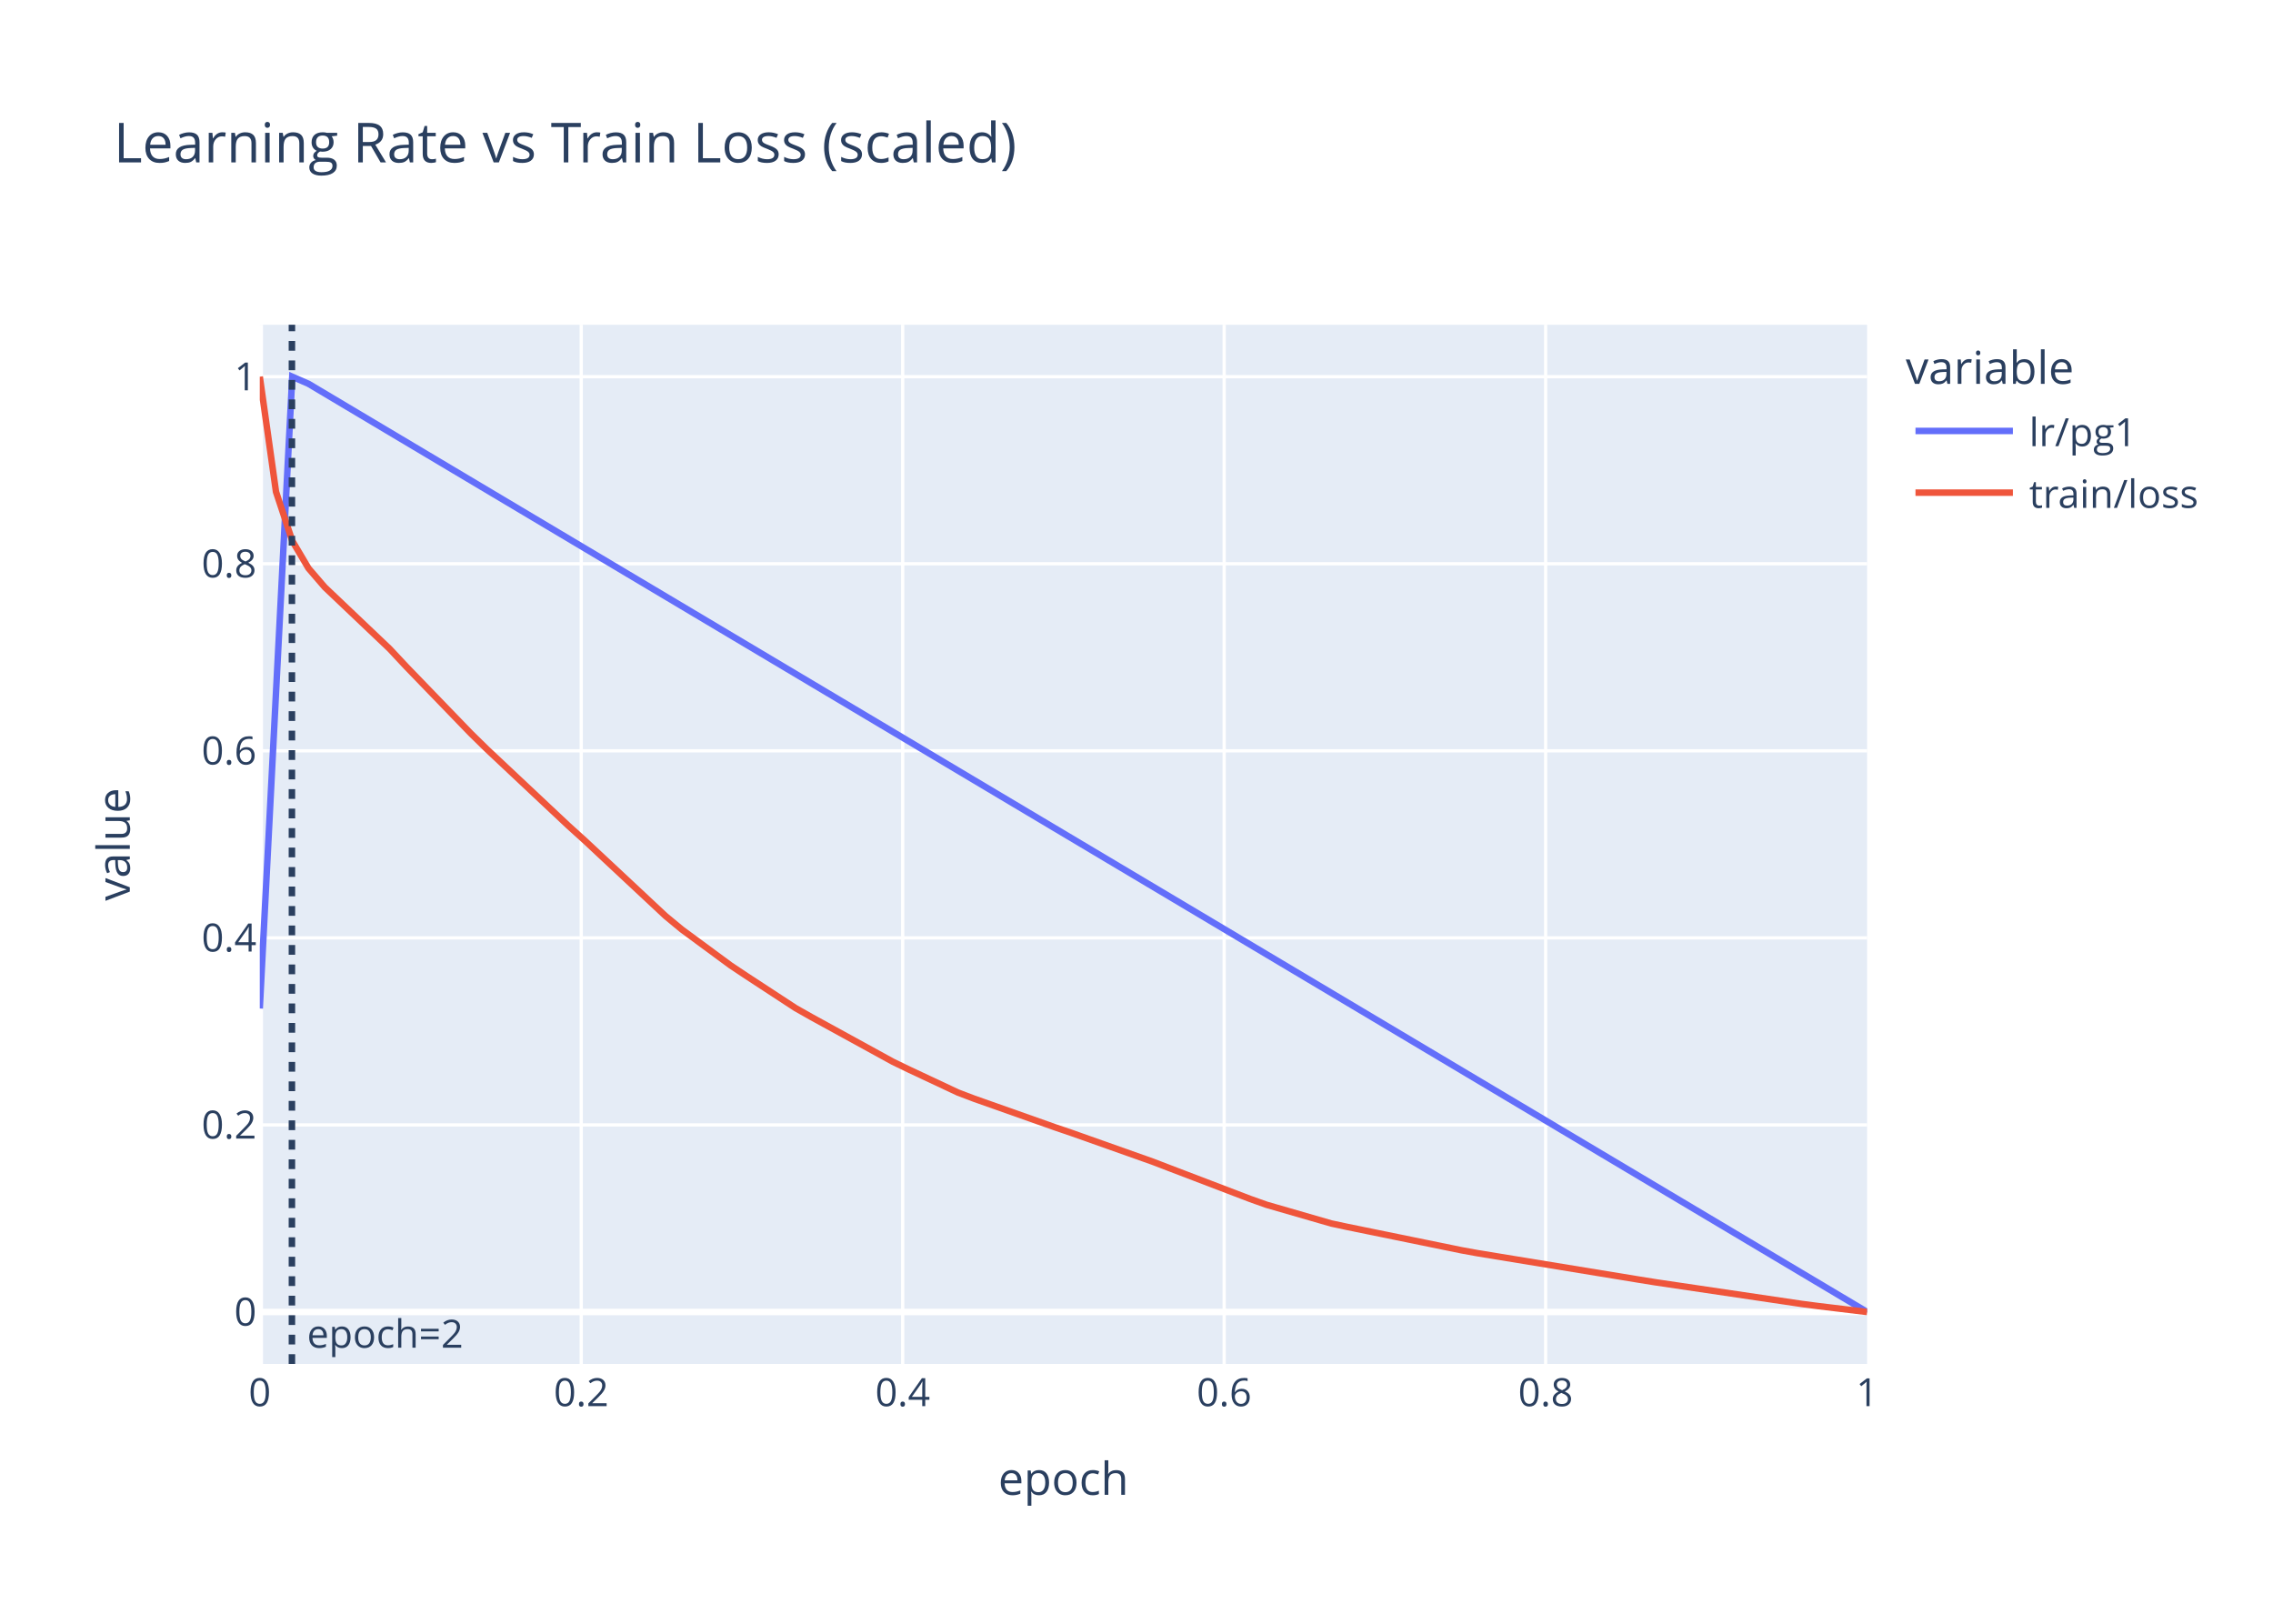
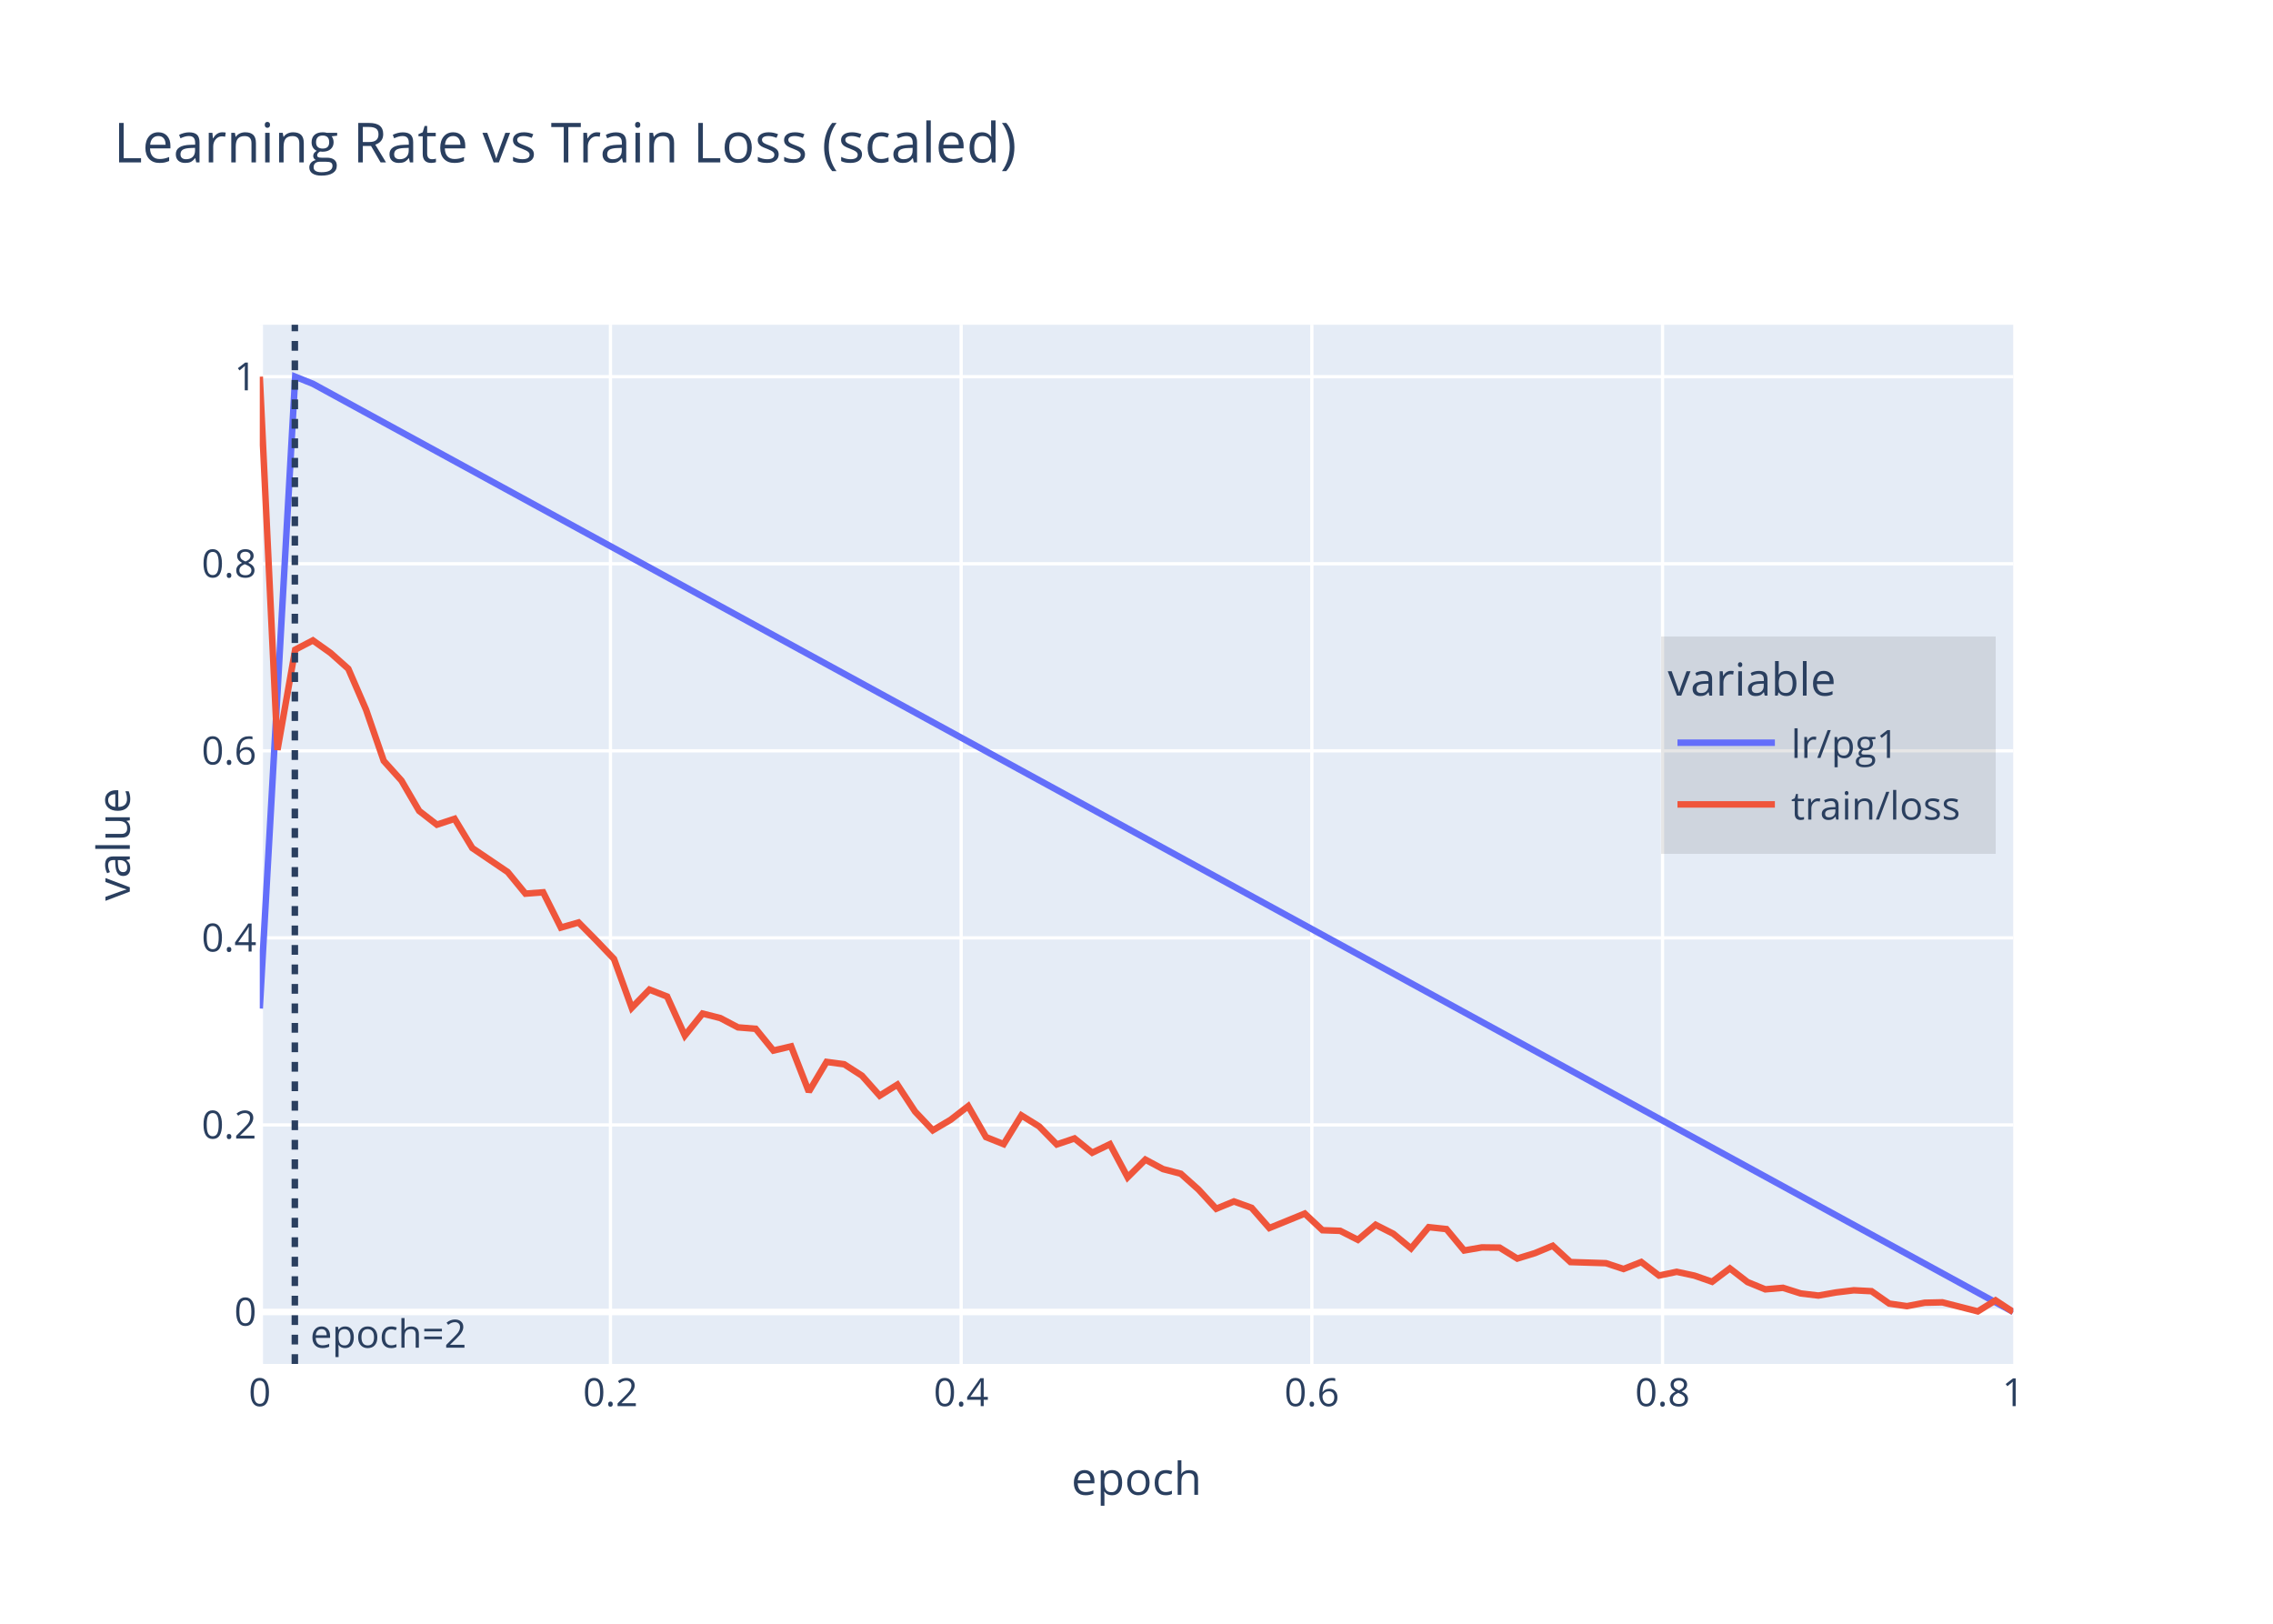
<svg xmlns="http://www.w3.org/2000/svg" class="main-svg" width="700" height="500" style="" viewBox="0 0 700 500">
  <rect x="0" y="0" width="700" height="500" style="fill: rgb(255, 255, 255); fill-opacity: 1;" />
-   <defs id="defs-c69d51">
+   <defs id="defs-37bbe0">
    <g class="clips">
-       <clipPath id="clipc69d51xyplot" class="plotclip">
-         <rect width="495" height="320" />
-       </clipPath>
-       <clipPath class="axesclip" id="clipc69d51x">
-         <rect x="80" y="0" width="495" height="500" />
-       </clipPath>
-       <clipPath class="axesclip" id="clipc69d51y">
+       <clipPath id="clip37bbe0xyplot" class="plotclip">
+         <rect width="540" height="320" />
+       </clipPath>
+       <clipPath class="axesclip" id="clip37bbe0x">
+         <rect x="80" y="0" width="540" height="500" />
+       </clipPath>
+       <clipPath class="axesclip" id="clip37bbe0y">
        <rect x="0" y="100" width="700" height="320" />
      </clipPath>
-       <clipPath class="axesclip" id="clipc69d51xy">
-         <rect x="80" y="100" width="495" height="320" />
+       <clipPath class="axesclip" id="clip37bbe0xy">
+         <rect x="80" y="100" width="540" height="320" />
      </clipPath>
    </g>
    <g class="gradients" />
    <g class="patterns" />
  </defs>
  <g class="bglayer">
-     <rect class="bg" x="80" y="100" width="495" height="320" style="fill: rgb(229, 236, 246); fill-opacity: 1; stroke-width: 0;" />
+     <rect class="bg" x="80" y="100" width="540" height="320" style="fill: rgb(229, 236, 246); fill-opacity: 1; stroke-width: 0;" />
  </g>
  <g class="layer-below">
    <g class="imagelayer" />
    <g class="shapelayer" />
  </g>
  <g class="cartesianlayer">
    <g class="subplot xy">
      <g class="layer-subplot">
        <g class="shapelayer" />
        <g class="imagelayer" />
      </g>
      <g class="minor-gridlayer">
        <g class="x" />
        <g class="y" />
      </g>
      <g class="gridlayer">
        <g class="x">
-           <path class="xgrid crisp" transform="translate(179,0)" d="M0,100v320" style="stroke: rgb(255, 255, 255); stroke-opacity: 1; stroke-width: 1px;" />
-           <path class="xgrid crisp" transform="translate(278,0)" d="M0,100v320" style="stroke: rgb(255, 255, 255); stroke-opacity: 1; stroke-width: 1px;" />
-           <path class="xgrid crisp" transform="translate(377,0)" d="M0,100v320" style="stroke: rgb(255, 255, 255); stroke-opacity: 1; stroke-width: 1px;" />
-           <path class="xgrid crisp" transform="translate(476,0)" d="M0,100v320" style="stroke: rgb(255, 255, 255); stroke-opacity: 1; stroke-width: 1px;" />
+           <path class="xgrid crisp" transform="translate(188,0)" d="M0,100v320" style="stroke: rgb(255, 255, 255); stroke-opacity: 1; stroke-width: 1px;" />
+           <path class="xgrid crisp" transform="translate(296,0)" d="M0,100v320" style="stroke: rgb(255, 255, 255); stroke-opacity: 1; stroke-width: 1px;" />
+           <path class="xgrid crisp" transform="translate(404,0)" d="M0,100v320" style="stroke: rgb(255, 255, 255); stroke-opacity: 1; stroke-width: 1px;" />
+           <path class="xgrid crisp" transform="translate(512,0)" d="M0,100v320" style="stroke: rgb(255, 255, 255); stroke-opacity: 1; stroke-width: 1px;" />
        </g>
        <g class="y">
-           <path class="ygrid crisp" transform="translate(0,346.4)" d="M80,0h495" style="stroke: rgb(255, 255, 255); stroke-opacity: 1; stroke-width: 1px;" />
-           <path class="ygrid crisp" transform="translate(0,288.8)" d="M80,0h495" style="stroke: rgb(255, 255, 255); stroke-opacity: 1; stroke-width: 1px;" />
-           <path class="ygrid crisp" transform="translate(0,231.2)" d="M80,0h495" style="stroke: rgb(255, 255, 255); stroke-opacity: 1; stroke-width: 1px;" />
-           <path class="ygrid crisp" transform="translate(0,173.6)" d="M80,0h495" style="stroke: rgb(255, 255, 255); stroke-opacity: 1; stroke-width: 1px;" />
-           <path class="ygrid crisp" transform="translate(0,116)" d="M80,0h495" style="stroke: rgb(255, 255, 255); stroke-opacity: 1; stroke-width: 1px;" />
+           <path class="ygrid crisp" transform="translate(0,346.4)" d="M80,0h540" style="stroke: rgb(255, 255, 255); stroke-opacity: 1; stroke-width: 1px;" />
+           <path class="ygrid crisp" transform="translate(0,288.8)" d="M80,0h540" style="stroke: rgb(255, 255, 255); stroke-opacity: 1; stroke-width: 1px;" />
+           <path class="ygrid crisp" transform="translate(0,231.2)" d="M80,0h540" style="stroke: rgb(255, 255, 255); stroke-opacity: 1; stroke-width: 1px;" />
+           <path class="ygrid crisp" transform="translate(0,173.6)" d="M80,0h540" style="stroke: rgb(255, 255, 255); stroke-opacity: 1; stroke-width: 1px;" />
+           <path class="ygrid crisp" transform="translate(0,116)" d="M80,0h540" style="stroke: rgb(255, 255, 255); stroke-opacity: 1; stroke-width: 1px;" />
        </g>
      </g>
      <g class="zerolinelayer">
        <path class="xzl zl crisp" transform="translate(80,0)" d="M0,100v320" style="stroke: rgb(255, 255, 255); stroke-opacity: 1; stroke-width: 2px;" />
-         <path class="yzl zl crisp" transform="translate(0,404)" d="M80,0h495" style="stroke: rgb(255, 255, 255); stroke-opacity: 1; stroke-width: 2px;" />
+         <path class="yzl zl crisp" transform="translate(0,404)" d="M80,0h540" style="stroke: rgb(255, 255, 255); stroke-opacity: 1; stroke-width: 2px;" />
      </g>
      <g class="layer-between">
        <g class="shapelayer" />
        <g class="imagelayer" />
      </g>
      <path class="xlines-below" />
      <path class="ylines-below" />
      <g class="overlines-below" />
      <g class="xaxislayer-below" />
      <g class="yaxislayer-below" />
      <g class="overaxes-below" />
      <g class="overplot">
-         <g class="xy" transform="translate(80,100)" clip-path="url(#clipc69d51xyplot)">
+         <g class="xy" transform="translate(80,100)" clip-path="url(#clip37bbe0xyplot)">
          <g class="scatterlayer mlayer">
-             <g class="trace scatter trace3d2e5d" style="stroke-miterlimit: 2; opacity: 1;">
+             <g class="trace scatter traceb3af82" style="stroke-miterlimit: 2; opacity: 1;">
              <g class="fills" />
              <g class="errorbars" />
              <g class="lines">
-                 <path class="js-line" d="M0,210.55L10,16L15,18.18L495,304" style="vector-effect: none; fill: none; stroke: rgb(99, 110, 250); stroke-opacity: 1; stroke-width: 2px; opacity: 1;" />
+                 <path class="js-line" d="M0,210.55L10.91,16L16.36,18.18L540,304" style="vector-effect: none; fill: none; stroke: rgb(99, 110, 250); stroke-opacity: 1; stroke-width: 2px; opacity: 1;" />
              </g>
              <g class="points" />
              <g class="text" />
            </g>
-             <g class="trace scatter trace290f0a" style="stroke-miterlimit: 2; opacity: 1;">
+             <g class="trace scatter tracea999cc" style="stroke-miterlimit: 2; opacity: 1;">
              <g class="fills" />
              <g class="errorbars" />
              <g class="lines">
-                 <path class="js-line" d="M0,16L5,51.44L10,66.53L15,74.99L20,80.8L40,99.8L45,105.15L65,125.85L70,130.75L95,154.23L100,158.75L125,182.1L130,186.23L145,197.28L150,200.61L165,210.42L170,213.25L195,226.96L200,229.38L215,236.42L220,238.32L245,247.16L250,248.86L275,257.72L280,259.64L305,269.19L310,270.97L330,276.75L335,277.82L370,284.98L375,285.89L425,294.08L430,294.88L475,301.54L480,302.19L495,304" style="vector-effect: none; fill: none; stroke: rgb(239, 85, 59); stroke-opacity: 1; stroke-width: 2px; opacity: 1;" />
+                 <path class="js-line" d="M0,16L5.45,130.91L10.91,100.05L16.36,97.2L21.82,101.08L27.27,105.94L32.73,118.53L38.18,134.3L43.64,140.37L49.09,149.71L54.55,153.94L60,152.14L65.45,161.14L76.36,168.53L81.82,175.18L87.27,174.77L92.73,185.63L98.18,184.06L103.64,189.58L109.09,195.29L114.55,210.34L120,204.73L125.45,206.86L130.91,218.88L136.36,212.11L141.82,213.49L147.27,216.36L152.73,216.8L158.18,223.5L163.64,222.21L169.09,236.16L174.55,227L180,227.73L185.45,231.24L190.91,237.39L196.36,233.99L201.82,242.3L207.27,248.05L212.73,244.83L218.18,240.61L223.64,250.14L229.09,252.32L234.55,243.46L240,246.84L245.45,252.41L250.91,250.56L256.36,254.96L261.82,252.33L267.27,262.53L272.73,257.08L278.18,260L283.64,261.42L289.09,266.29L294.55,272.21L300,269.96L305.45,271.92L310.91,278.15L321.82,273.7L327.27,278.82L332.73,279.01L338.18,281.78L343.64,277.15L349.09,279.91L354.55,284.42L360,277.88L365.45,278.47L370.91,285.06L376.36,284.11L381.82,284.18L387.27,287.55L392.73,285.87L398.18,283.61L403.64,288.63L414.55,288.97L420,290.76L425.45,288.61L430.91,292.78L436.36,291.63L441.82,292.8L447.27,294.7L452.73,290.58L458.18,294.79L463.64,297.03L469.09,296.56L474.55,298.29L480,298.94L485.45,297.98L490.91,297.32L496.36,297.6L501.82,301.42L507.27,302.2L512.73,301.15L518.18,301.03L529.09,303.81L534.55,300.42L540,304" style="vector-effect: none; fill: none; stroke: rgb(239, 85, 59); stroke-opacity: 1; stroke-width: 2px; opacity: 1;" />
              </g>
              <g class="points" />
              <g class="text" />
            </g>
          </g>
        </g>
      </g>
      <path class="xlines-above crisp" d="M0,0" style="fill: none;" />
      <path class="ylines-above crisp" d="M0,0" style="fill: none;" />
      <g class="overlines-above" />
      <g class="xaxislayer-above">
        <g class="xtick">
          <text text-anchor="middle" x="0" y="433" transform="translate(80,0)" style="font-family: 'Open Sans', verdana, arial, sans-serif; font-size: 12px; fill: rgb(42, 63, 95); fill-opacity: 1; white-space: pre; opacity: 1;">0</text>
        </g>
        <g class="xtick">
-           <text text-anchor="middle" x="0" y="433" style="font-family: 'Open Sans', verdana, arial, sans-serif; font-size: 12px; fill: rgb(42, 63, 95); fill-opacity: 1; white-space: pre; opacity: 1;" transform="translate(179,0)">0.2</text>
-         </g>
-         <g class="xtick">
-           <text text-anchor="middle" x="0" y="433" style="font-family: 'Open Sans', verdana, arial, sans-serif; font-size: 12px; fill: rgb(42, 63, 95); fill-opacity: 1; white-space: pre; opacity: 1;" transform="translate(278,0)">0.4</text>
-         </g>
-         <g class="xtick">
-           <text text-anchor="middle" x="0" y="433" style="font-family: 'Open Sans', verdana, arial, sans-serif; font-size: 12px; fill: rgb(42, 63, 95); fill-opacity: 1; white-space: pre; opacity: 1;" transform="translate(377,0)">0.6</text>
-         </g>
-         <g class="xtick">
-           <text text-anchor="middle" x="0" y="433" style="font-family: 'Open Sans', verdana, arial, sans-serif; font-size: 12px; fill: rgb(42, 63, 95); fill-opacity: 1; white-space: pre; opacity: 1;" transform="translate(476,0)">0.8</text>
-         </g>
-         <g class="xtick">
-           <text text-anchor="middle" x="0" y="433" style="font-family: 'Open Sans', verdana, arial, sans-serif; font-size: 12px; fill: rgb(42, 63, 95); fill-opacity: 1; white-space: pre; opacity: 1;" transform="translate(575,0)">1</text>
+           <text text-anchor="middle" x="0" y="433" style="font-family: 'Open Sans', verdana, arial, sans-serif; font-size: 12px; fill: rgb(42, 63, 95); fill-opacity: 1; white-space: pre; opacity: 1;" transform="translate(188,0)">0.2</text>
+         </g>
+         <g class="xtick">
+           <text text-anchor="middle" x="0" y="433" style="font-family: 'Open Sans', verdana, arial, sans-serif; font-size: 12px; fill: rgb(42, 63, 95); fill-opacity: 1; white-space: pre; opacity: 1;" transform="translate(296,0)">0.4</text>
+         </g>
+         <g class="xtick">
+           <text text-anchor="middle" x="0" y="433" style="font-family: 'Open Sans', verdana, arial, sans-serif; font-size: 12px; fill: rgb(42, 63, 95); fill-opacity: 1; white-space: pre; opacity: 1;" transform="translate(404,0)">0.6</text>
+         </g>
+         <g class="xtick">
+           <text text-anchor="middle" x="0" y="433" style="font-family: 'Open Sans', verdana, arial, sans-serif; font-size: 12px; fill: rgb(42, 63, 95); fill-opacity: 1; white-space: pre; opacity: 1;" transform="translate(512,0)">0.8</text>
+         </g>
+         <g class="xtick">
+           <text text-anchor="middle" x="0" y="433" style="font-family: 'Open Sans', verdana, arial, sans-serif; font-size: 12px; fill: rgb(42, 63, 95); fill-opacity: 1; white-space: pre; opacity: 1;" transform="translate(620,0)">1</text>
        </g>
      </g>
      <g class="yaxislayer-above">
        <g class="ytick">
          <text text-anchor="end" x="79" y="4.2" transform="translate(0,404)" style="font-family: 'Open Sans', verdana, arial, sans-serif; font-size: 12px; fill: rgb(42, 63, 95); fill-opacity: 1; white-space: pre; opacity: 1;">0</text>
        </g>
        <g class="ytick">
          <text text-anchor="end" x="79" y="4.2" style="font-family: 'Open Sans', verdana, arial, sans-serif; font-size: 12px; fill: rgb(42, 63, 95); fill-opacity: 1; white-space: pre; opacity: 1;" transform="translate(0,346.4)">0.2</text>
        </g>
        <g class="ytick">
          <text text-anchor="end" x="79" y="4.2" style="font-family: 'Open Sans', verdana, arial, sans-serif; font-size: 12px; fill: rgb(42, 63, 95); fill-opacity: 1; white-space: pre; opacity: 1;" transform="translate(0,288.8)">0.4</text>
        </g>
        <g class="ytick">
          <text text-anchor="end" x="79" y="4.2" style="font-family: 'Open Sans', verdana, arial, sans-serif; font-size: 12px; fill: rgb(42, 63, 95); fill-opacity: 1; white-space: pre; opacity: 1;" transform="translate(0,231.2)">0.6</text>
        </g>
        <g class="ytick">
          <text text-anchor="end" x="79" y="4.2" style="font-family: 'Open Sans', verdana, arial, sans-serif; font-size: 12px; fill: rgb(42, 63, 95); fill-opacity: 1; white-space: pre; opacity: 1;" transform="translate(0,173.6)">0.8</text>
        </g>
        <g class="ytick">
          <text text-anchor="end" x="79" y="4.2" style="font-family: 'Open Sans', verdana, arial, sans-serif; font-size: 12px; fill: rgb(42, 63, 95); fill-opacity: 1; white-space: pre; opacity: 1;" transform="translate(0,116)">1</text>
        </g>
      </g>
      <g class="overaxes-above" />
    </g>
  </g>
  <g class="polarlayer" />
  <g class="smithlayer" />
  <g class="ternarylayer" />
  <g class="geolayer" />
  <g class="funnelarealayer" />
  <g class="pielayer" />
  <g class="iciclelayer" />
  <g class="treemaplayer" />
  <g class="sunburstlayer" />
  <g class="glimages" />
-   <defs id="topdefs-c69d51">
+   <defs id="topdefs-37bbe0">
    <g class="clips" />
-     <clipPath id="legendc69d51">
+     <clipPath id="legend37bbe0">
      <rect width="103" height="67" x="0" y="0" />
    </clipPath>
  </defs>
  <g class="layer-above">
    <g class="imagelayer" />
    <g class="shapelayer">
-       <g class="shape-group" data-index="0" clip-path="url(#clipc69d51x)">
-         <path data-index="0" fill-rule="evenodd" d="M89.9,420L89.9,100" style="opacity: 1; stroke: rgb(42, 63, 95); stroke-opacity: 1; fill: rgb(0, 0, 0); fill-opacity: 0; stroke-dasharray: 3px, 3px; stroke-width: 2px;" />
+       <g class="shape-group" data-index="0" clip-path="url(#clip37bbe0x)">
+         <path data-index="0" fill-rule="evenodd" d="M90.8,420L90.8,100" style="opacity: 1; stroke: rgb(42, 63, 95); stroke-opacity: 1; fill: rgb(0, 0, 0); fill-opacity: 0; stroke-dasharray: 3px, 3px; stroke-width: 2px;" />
      </g>
    </g>
  </g>
  <g class="infolayer">
-     <g class="legend" pointer-events="all" transform="translate(584.9,100)">
-       <rect class="bg" shape-rendering="crispEdges" style="stroke: rgb(68, 68, 68); stroke-opacity: 1; fill: rgb(255, 255, 255); fill-opacity: 1; stroke-width: 0px;" width="103" height="67" x="0" y="0" />
-       <g class="scrollbox" transform="" clip-path="url(#legendc69d51)">
+     <g class="legend" pointer-events="all" transform="translate(511.6,196)">
+       <rect class="bg" shape-rendering="crispEdges" style="stroke: rgb(68, 68, 68); stroke-opacity: 1; fill: rgb(0, 0, 0); fill-opacity: 0.1; stroke-width: 0px;" width="103" height="67" x="0" y="0" />
+       <g class="scrollbox" transform="" clip-path="url(#legend37bbe0)">
        <text class="legendtitletext" text-anchor="start" x="2" y="18.2" style="font-family: 'Open Sans', verdana, arial, sans-serif; font-size: 14px; fill: rgb(42, 63, 95); fill-opacity: 1; white-space: pre;">variable</text>
        <g class="groups" transform="">
          <g class="traces" transform="translate(0,32.7)" style="opacity: 1;">
            <text class="legendtext" text-anchor="start" x="40" y="4.68" style="font-family: 'Open Sans', verdana, arial, sans-serif; font-size: 12px; fill: rgb(42, 63, 95); fill-opacity: 1; white-space: pre;">lr/pg1</text>
            <g class="layers" style="opacity: 1;">
              <g class="legendfill" />
              <g class="legendlines">
                <path class="js-line" d="M5,0h30" style="fill: none; stroke: rgb(99, 110, 250); stroke-opacity: 1; stroke-width: 2px;" />
              </g>
              <g class="legendsymbols">
                <g class="legendpoints" />
              </g>
            </g>
            <rect class="legendtoggle" x="0" y="-9.5" width="97.016" height="19" style="fill: rgb(0, 0, 0); fill-opacity: 0;" />
          </g>
        </g>
        <g class="groups" transform="">
          <g class="traces" transform="translate(0,51.7)" style="opacity: 1;">
            <text class="legendtext" text-anchor="start" x="40" y="4.68" style="font-family: 'Open Sans', verdana, arial, sans-serif; font-size: 12px; fill: rgb(42, 63, 95); fill-opacity: 1; white-space: pre;">train/loss</text>
            <g class="layers" style="opacity: 1;">
              <g class="legendfill" />
              <g class="legendlines">
                <path class="js-line" d="M5,0h30" style="fill: none; stroke: rgb(239, 85, 59); stroke-opacity: 1; stroke-width: 2px;" />
              </g>
              <g class="legendsymbols">
                <g class="legendpoints" />
              </g>
            </g>
            <rect class="legendtoggle" x="0" y="-9.5" width="97.016" height="19" style="fill: rgb(0, 0, 0); fill-opacity: 0;" />
          </g>
        </g>
      </g>
      <rect class="scrollbar" rx="20" ry="3" width="0" height="0" style="fill: rgb(128, 139, 164); fill-opacity: 1;" x="0" y="0" />
    </g>
    <g class="g-gtitle">
      <text class="gtitle" x="35" y="50" text-anchor="start" dy="0em" style="opacity: 1; font-family: 'Open Sans', verdana, arial, sans-serif; font-size: 17px; fill: rgb(42, 63, 95); fill-opacity: 1; white-space: pre;">Learning Rate vs Train Loss (scaled)</text>
    </g>
    <g class="g-xtitle">
-       <text class="xtitle" x="327.5" y="460.3" text-anchor="middle" style="opacity: 1; font-family: 'Open Sans', verdana, arial, sans-serif; font-size: 14px; fill: rgb(42, 63, 95); fill-opacity: 1; white-space: pre;">epoch</text>
+       <text class="xtitle" x="350" y="460.3" text-anchor="middle" style="opacity: 1; font-family: 'Open Sans', verdana, arial, sans-serif; font-size: 14px; fill: rgb(42, 63, 95); fill-opacity: 1; white-space: pre;">epoch</text>
    </g>
    <g class="g-ytitle">
      <text class="ytitle" transform="rotate(-90,39.975,260)" x="39.975" y="260" text-anchor="middle" style="opacity: 1; font-family: 'Open Sans', verdana, arial, sans-serif; font-size: 14px; fill: rgb(42, 63, 95); fill-opacity: 1; white-space: pre;">value</text>
    </g>
    <g class="annotation" data-index="0" style="opacity: 1;">
-       <g class="annotation-text-g" transform="rotate(0,118.9,410.5)">
-         <g class="cursor-pointer" transform="translate(90,401)">
+       <g class="annotation-text-g" transform="rotate(0,119.8,410.5)">
+         <g class="cursor-pointer" transform="translate(91,401)">
          <rect class="bg" x="0.5" y="0.5" width="57" height="18" style="stroke-width: 1px; stroke: rgb(0, 0, 0); stroke-opacity: 0; fill: rgb(0, 0, 0); fill-opacity: 0;" />
          <text class="annotation-text" text-anchor="middle" x="28.609" y="14" style="font-family: 'Open Sans', verdana, arial, sans-serif; font-size: 12px; fill: rgb(42, 63, 95); fill-opacity: 1; white-space: pre;">epoch=2</text>
        </g>
      </g>
    </g>
  </g>
</svg>
